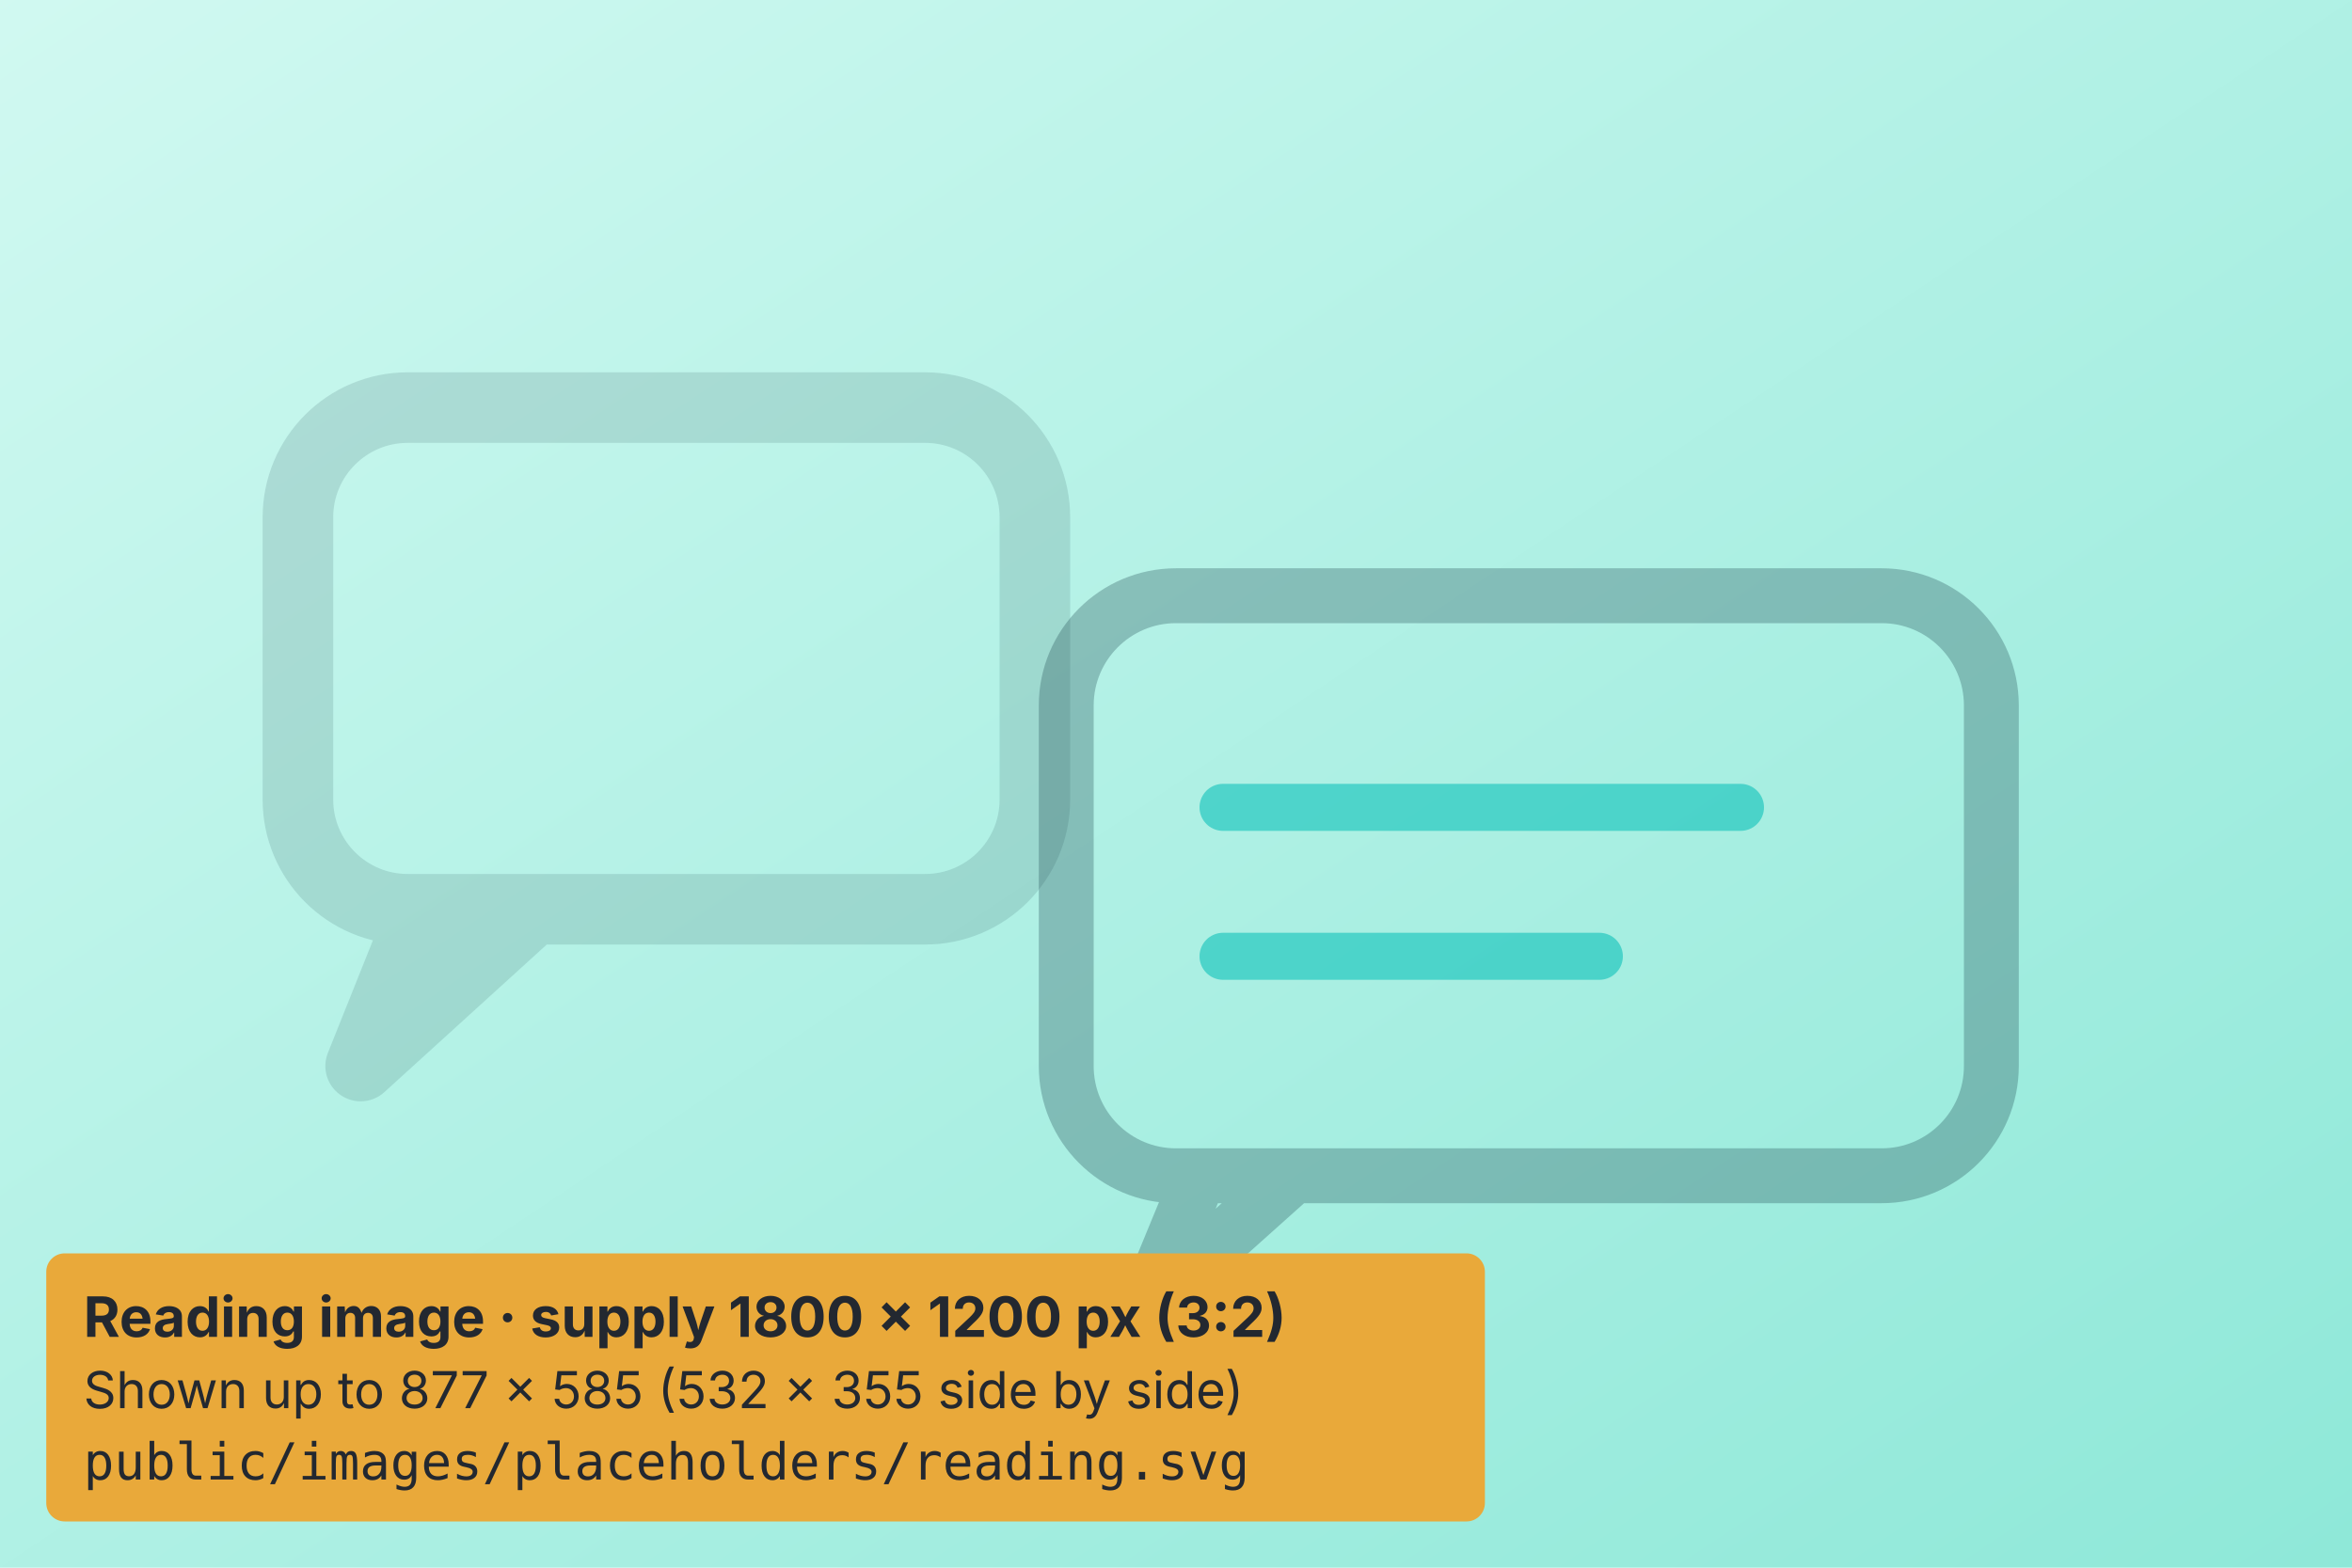
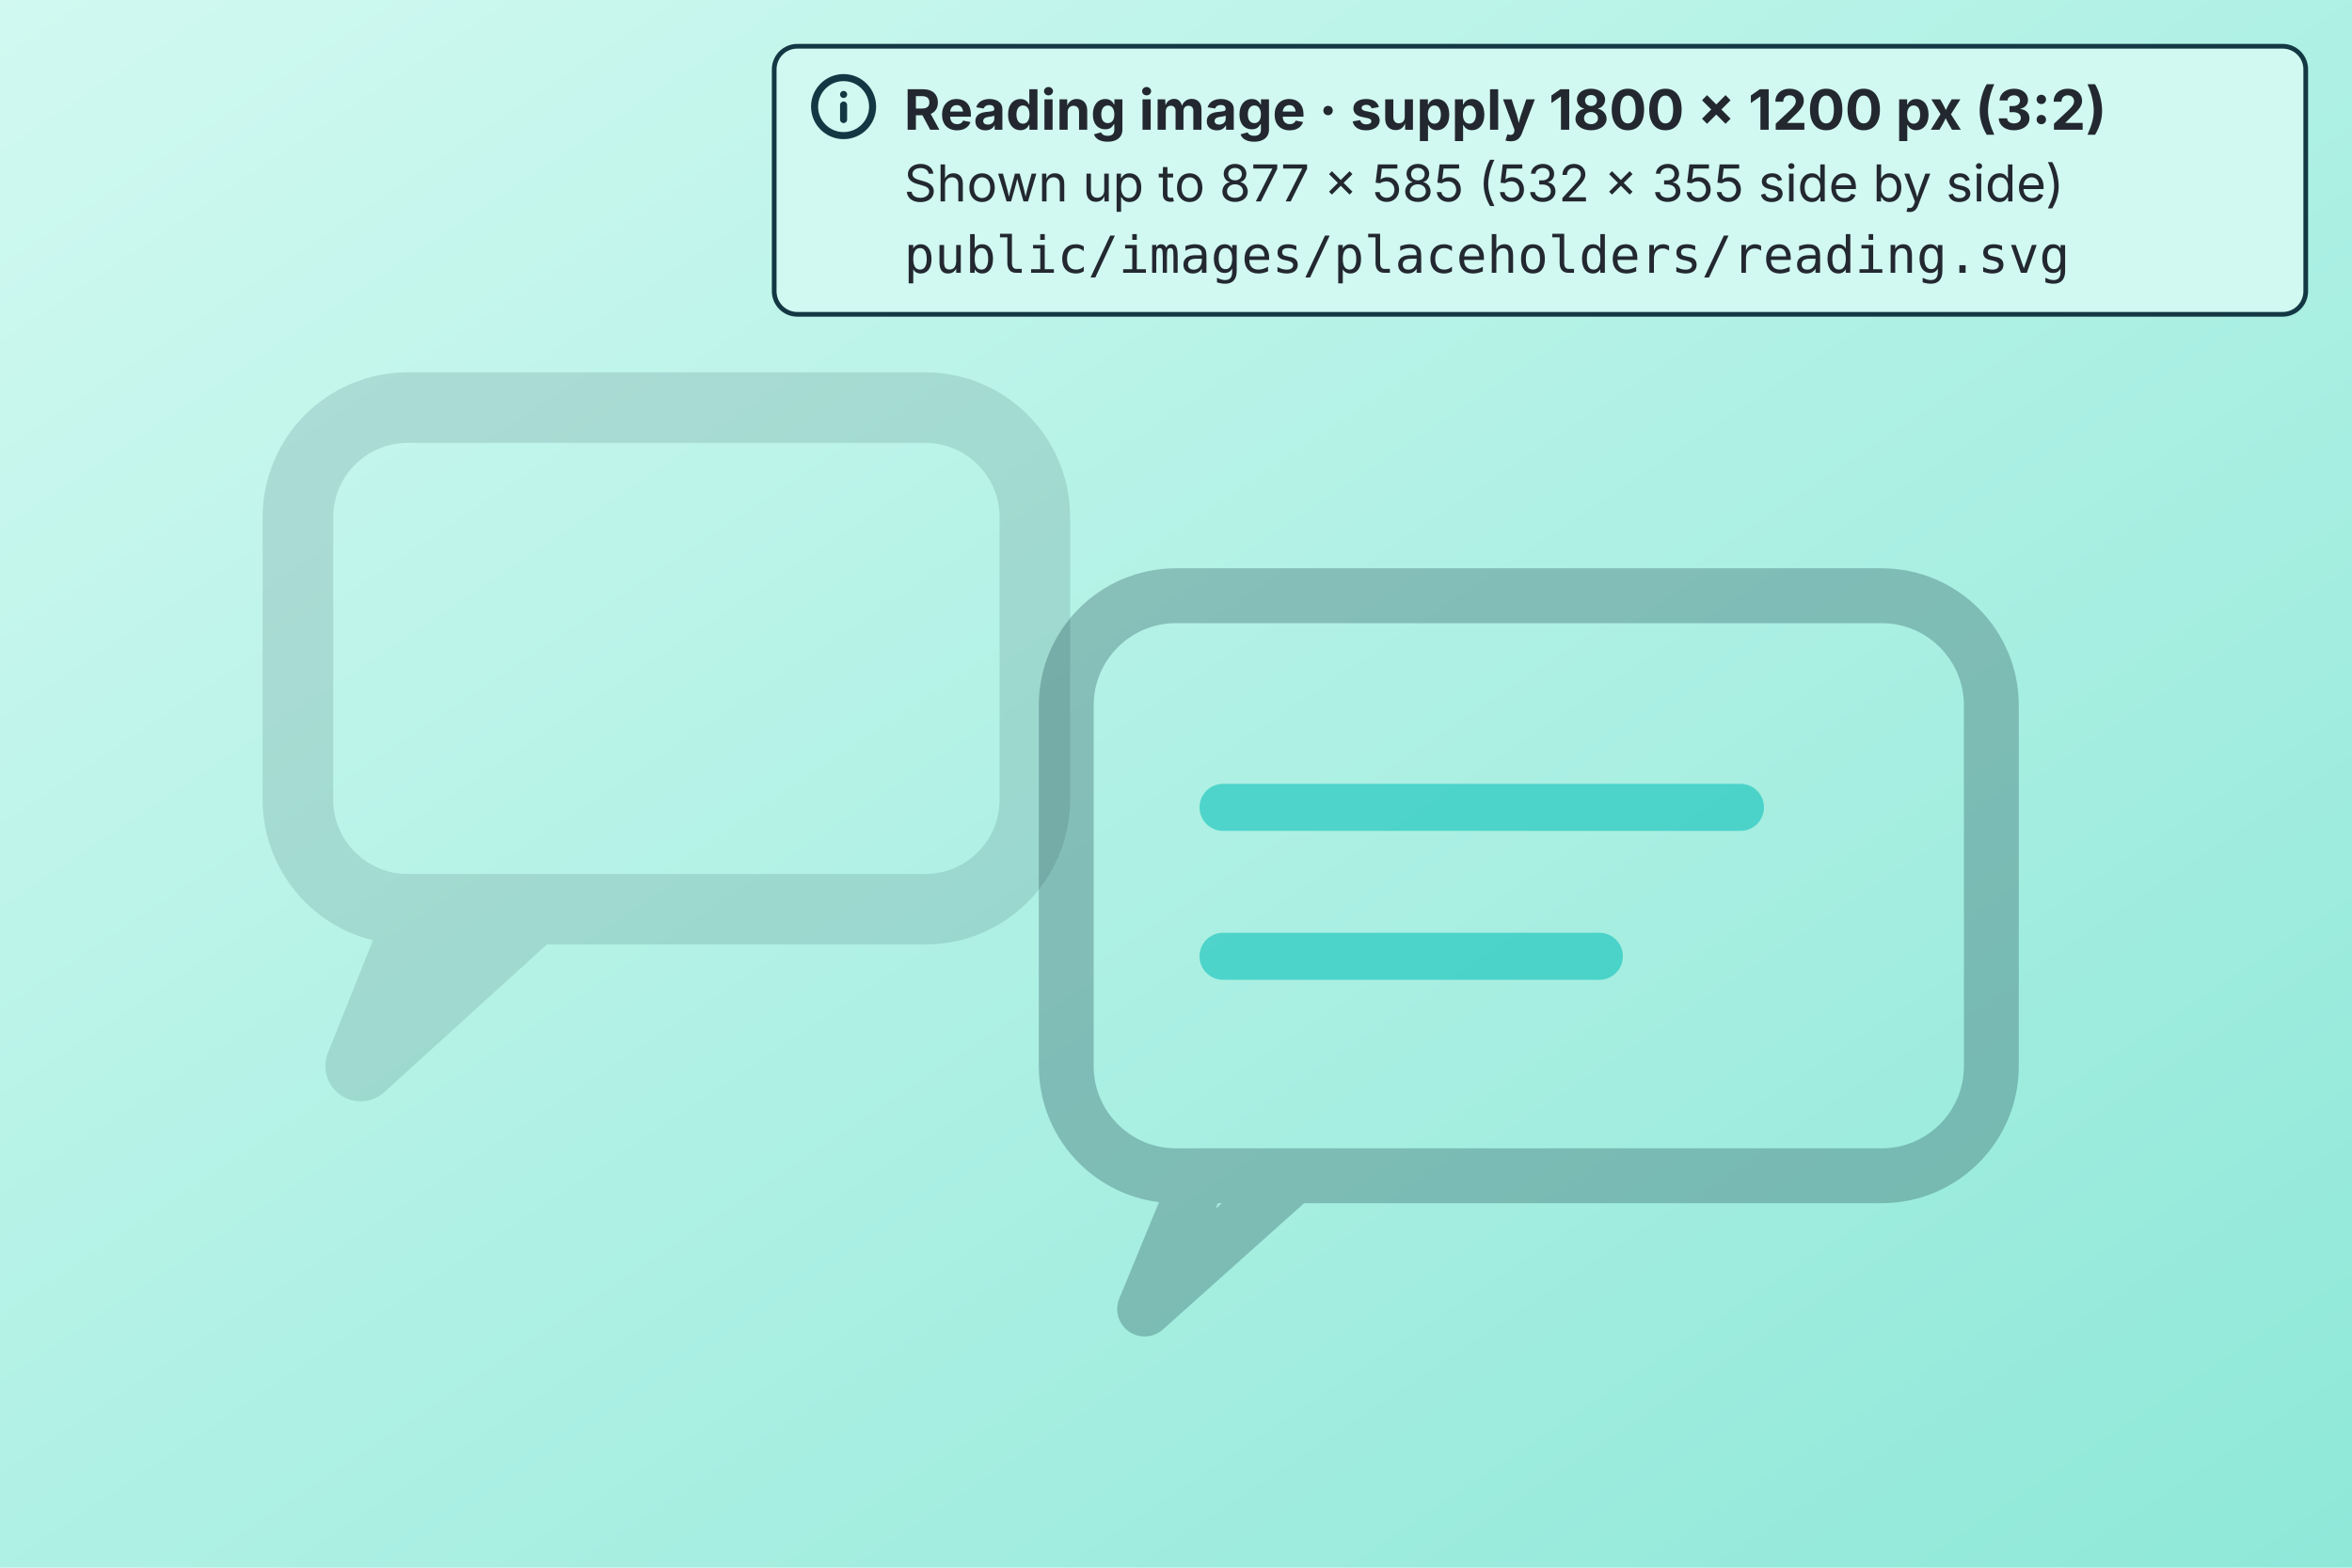
<svg xmlns="http://www.w3.org/2000/svg" viewBox="0 0 600 400" width="600" height="400" role="presentation" aria-hidden="true">
  <defs>
    <linearGradient id="lo-placeholder-bg" x1="0" y1="0" x2="1" y2="1">
      <stop offset="0" stop-color="#d1f9f1" />
      <stop offset="1" stop-color="#8ee8d8" />
    </linearGradient>
  </defs>
  <rect width="600" height="400" fill="url(#lo-placeholder-bg)" />
  <g fill="none" stroke="#133844" stroke-linecap="round" stroke-linejoin="round">
    <g opacity="0.14" stroke-width="18">
      <path d="M104 232h132a28 28 0 0 0 28-28v-72a28 28 0 0 0-28-28H104a28 28 0 0 0-28 28v72a28 28 0 0 0 28 28h4l-16 40 44-40" />
    </g>
    <g opacity="0.28" stroke-width="14">
      <path d="M300 300h180a28 28 0 0 0 28-28v-92a28 28 0 0 0-28-28H300a28 28 0 0 0-28 28v92a28 28 0 0 0 28 28h6l-14 34 38-34" />
    </g>
  </g>
  <g stroke="#00bdb6" stroke-linecap="round" stroke-width="12" opacity="0.55">
    <path d="M312 206h132" />
    <path d="M312 244h96" />
  </g>
-   <g data-label-position="bottom-left" font-family="system-ui, -apple-system, 'Segoe UI', sans-serif">
-     <rect x="11.8" y="319.8" width="367" height="68.4" rx="4.7" fill="#e9a93a" />
+   <g data-label-position="top-right" font-family="system-ui, -apple-system, 'Segoe UI', sans-serif">
+     <rect x="197.5" y="11.8" width="390.7" height="68.4" rx="5.9" fill="#d1f9f1" stroke="#133844" stroke-width="1.2" />
+     <g fill="none" stroke="#133844" stroke-width="1.8" stroke-linecap="round">
+       <circle cx="215.2" cy="27.2" r="7.4" />
+       <path d="M215.2 26.8v3.7M215.2 24.1h0.01" />
+     </g>
    <g fill="#232830">
-       <text x="21.3" y="341.1" font-size="14.2" font-weight="700">Reading image · supply 1800 × 1200 px (3:2)</text>
-       <text x="21.3" y="359.3" font-size="13">Shown up to 877 × 585 (532 × 355 side by side)</text>
-       <text x="21.3" y="377.5" font-size="13" font-family="ui-monospace, 'SF Mono', Menlo, monospace">public/images/placeholders/reading.svg</text>
+       <text x="230.6" y="33.1" font-size="14.2" font-weight="700">Reading image · supply 1800 × 1200 px (3:2)</text>
+       <text x="230.6" y="51.4" font-size="13">Shown up to 877 × 585 (532 × 355 side by side)</text>
+       <text x="230.6" y="69.6" font-size="13" font-family="ui-monospace, 'SF Mono', Menlo, monospace">public/images/placeholders/reading.svg</text>
    </g>
  </g>
</svg>
